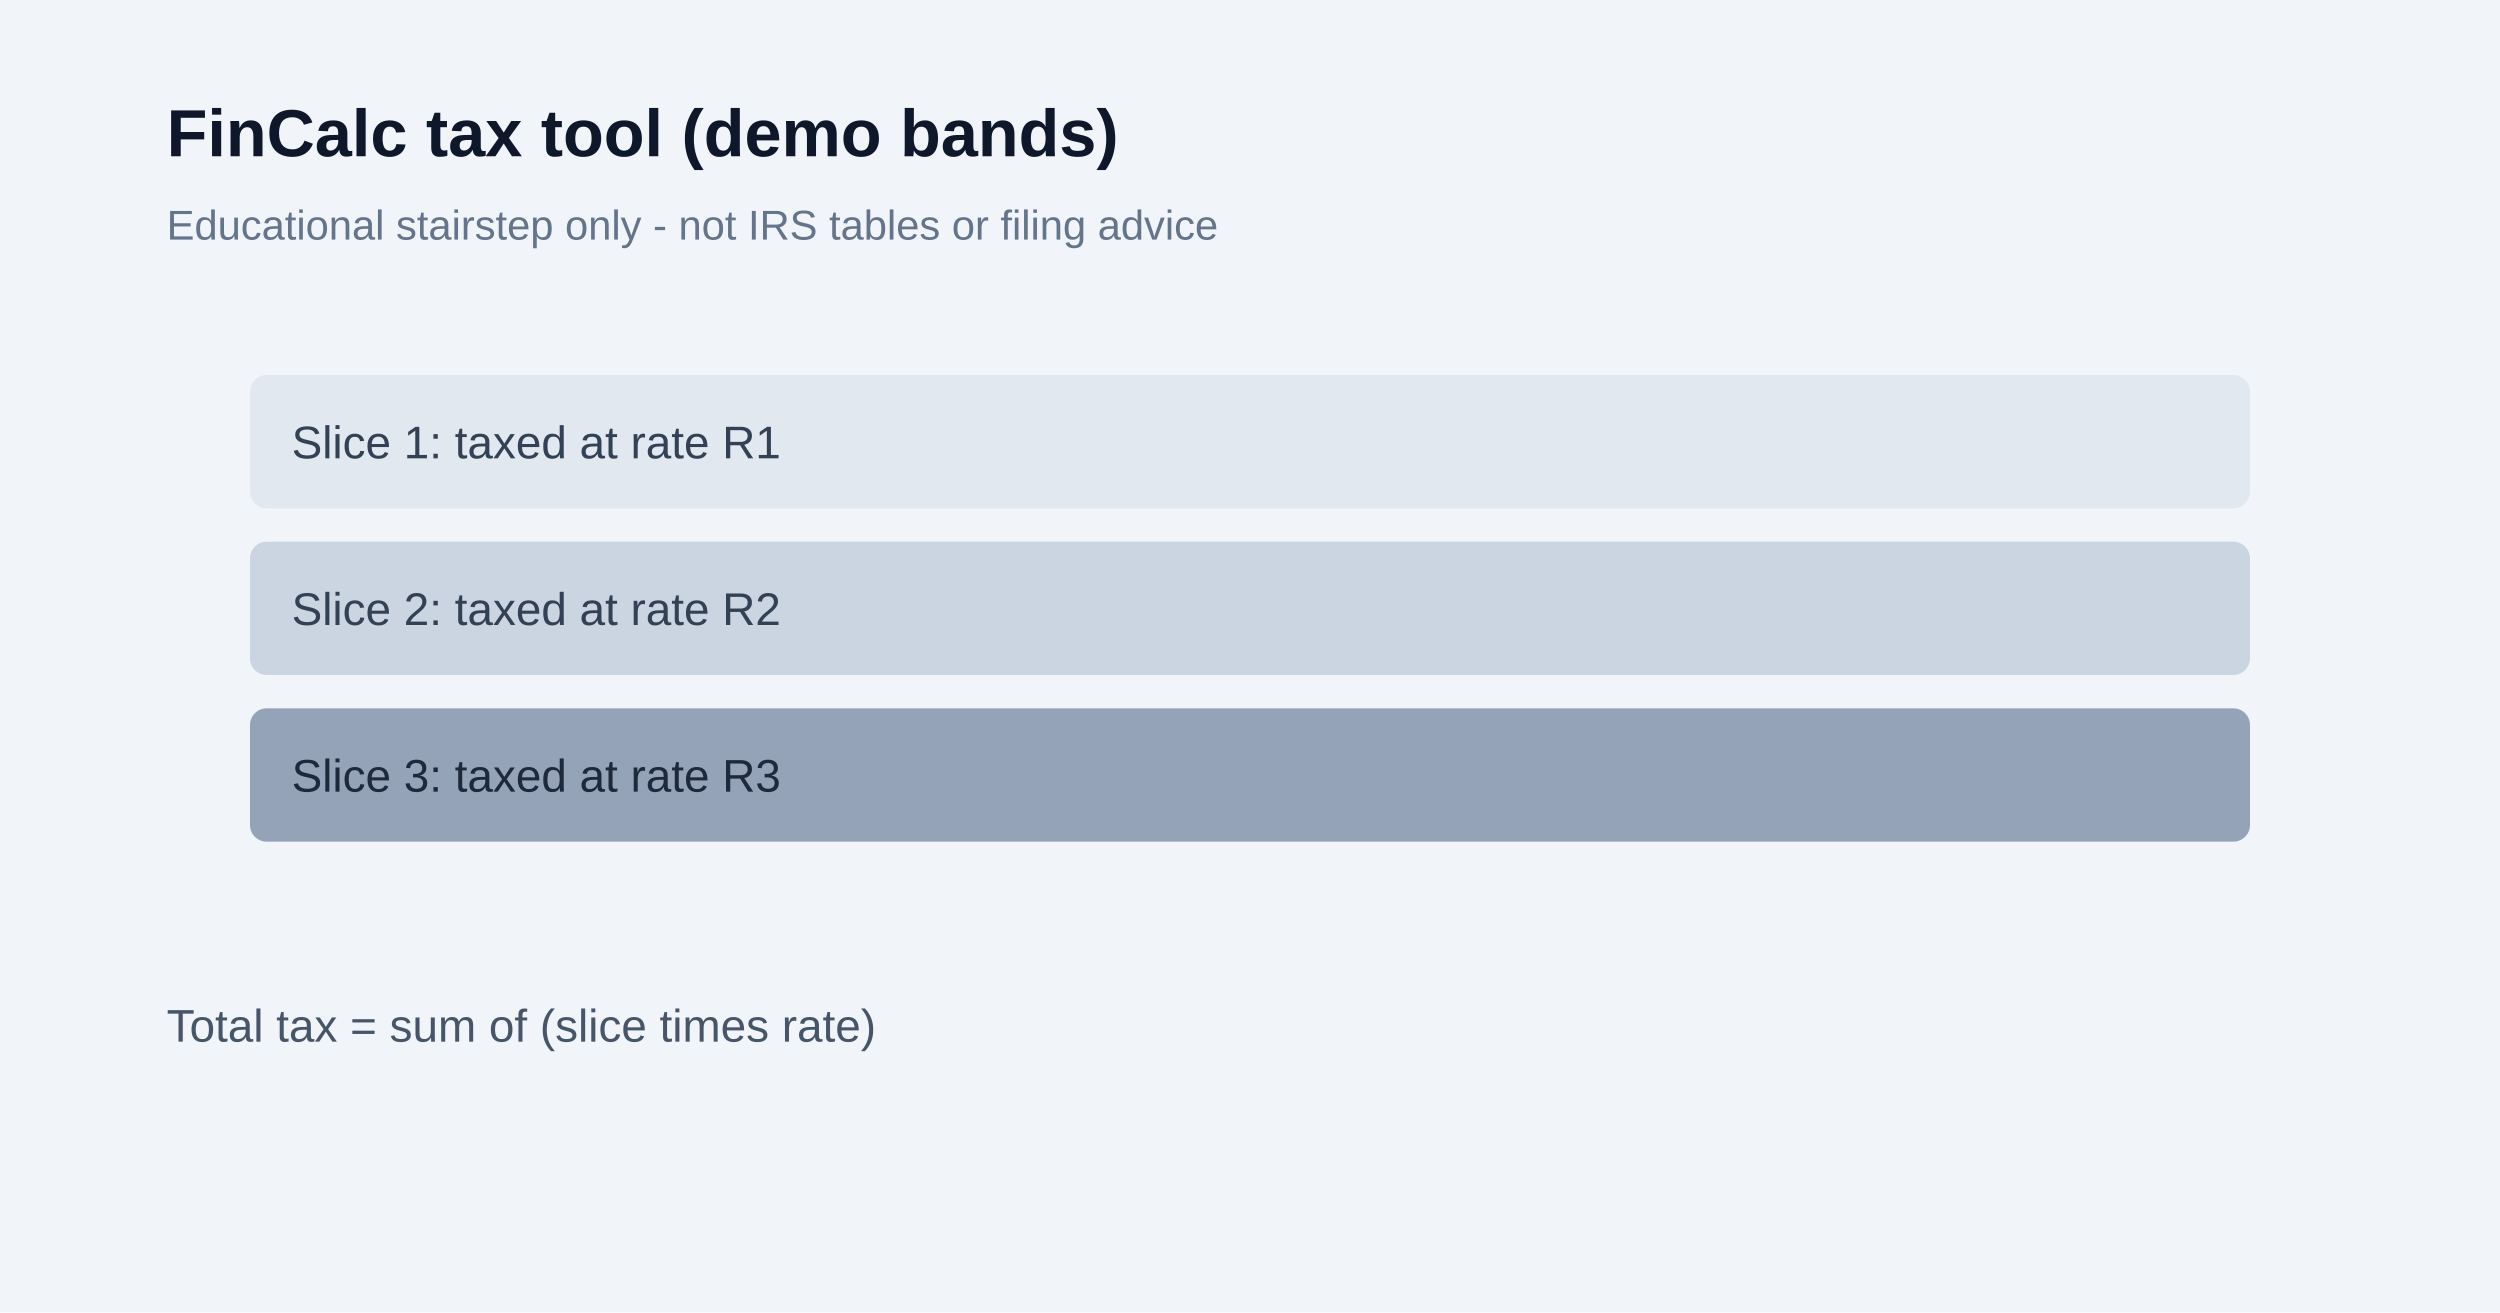
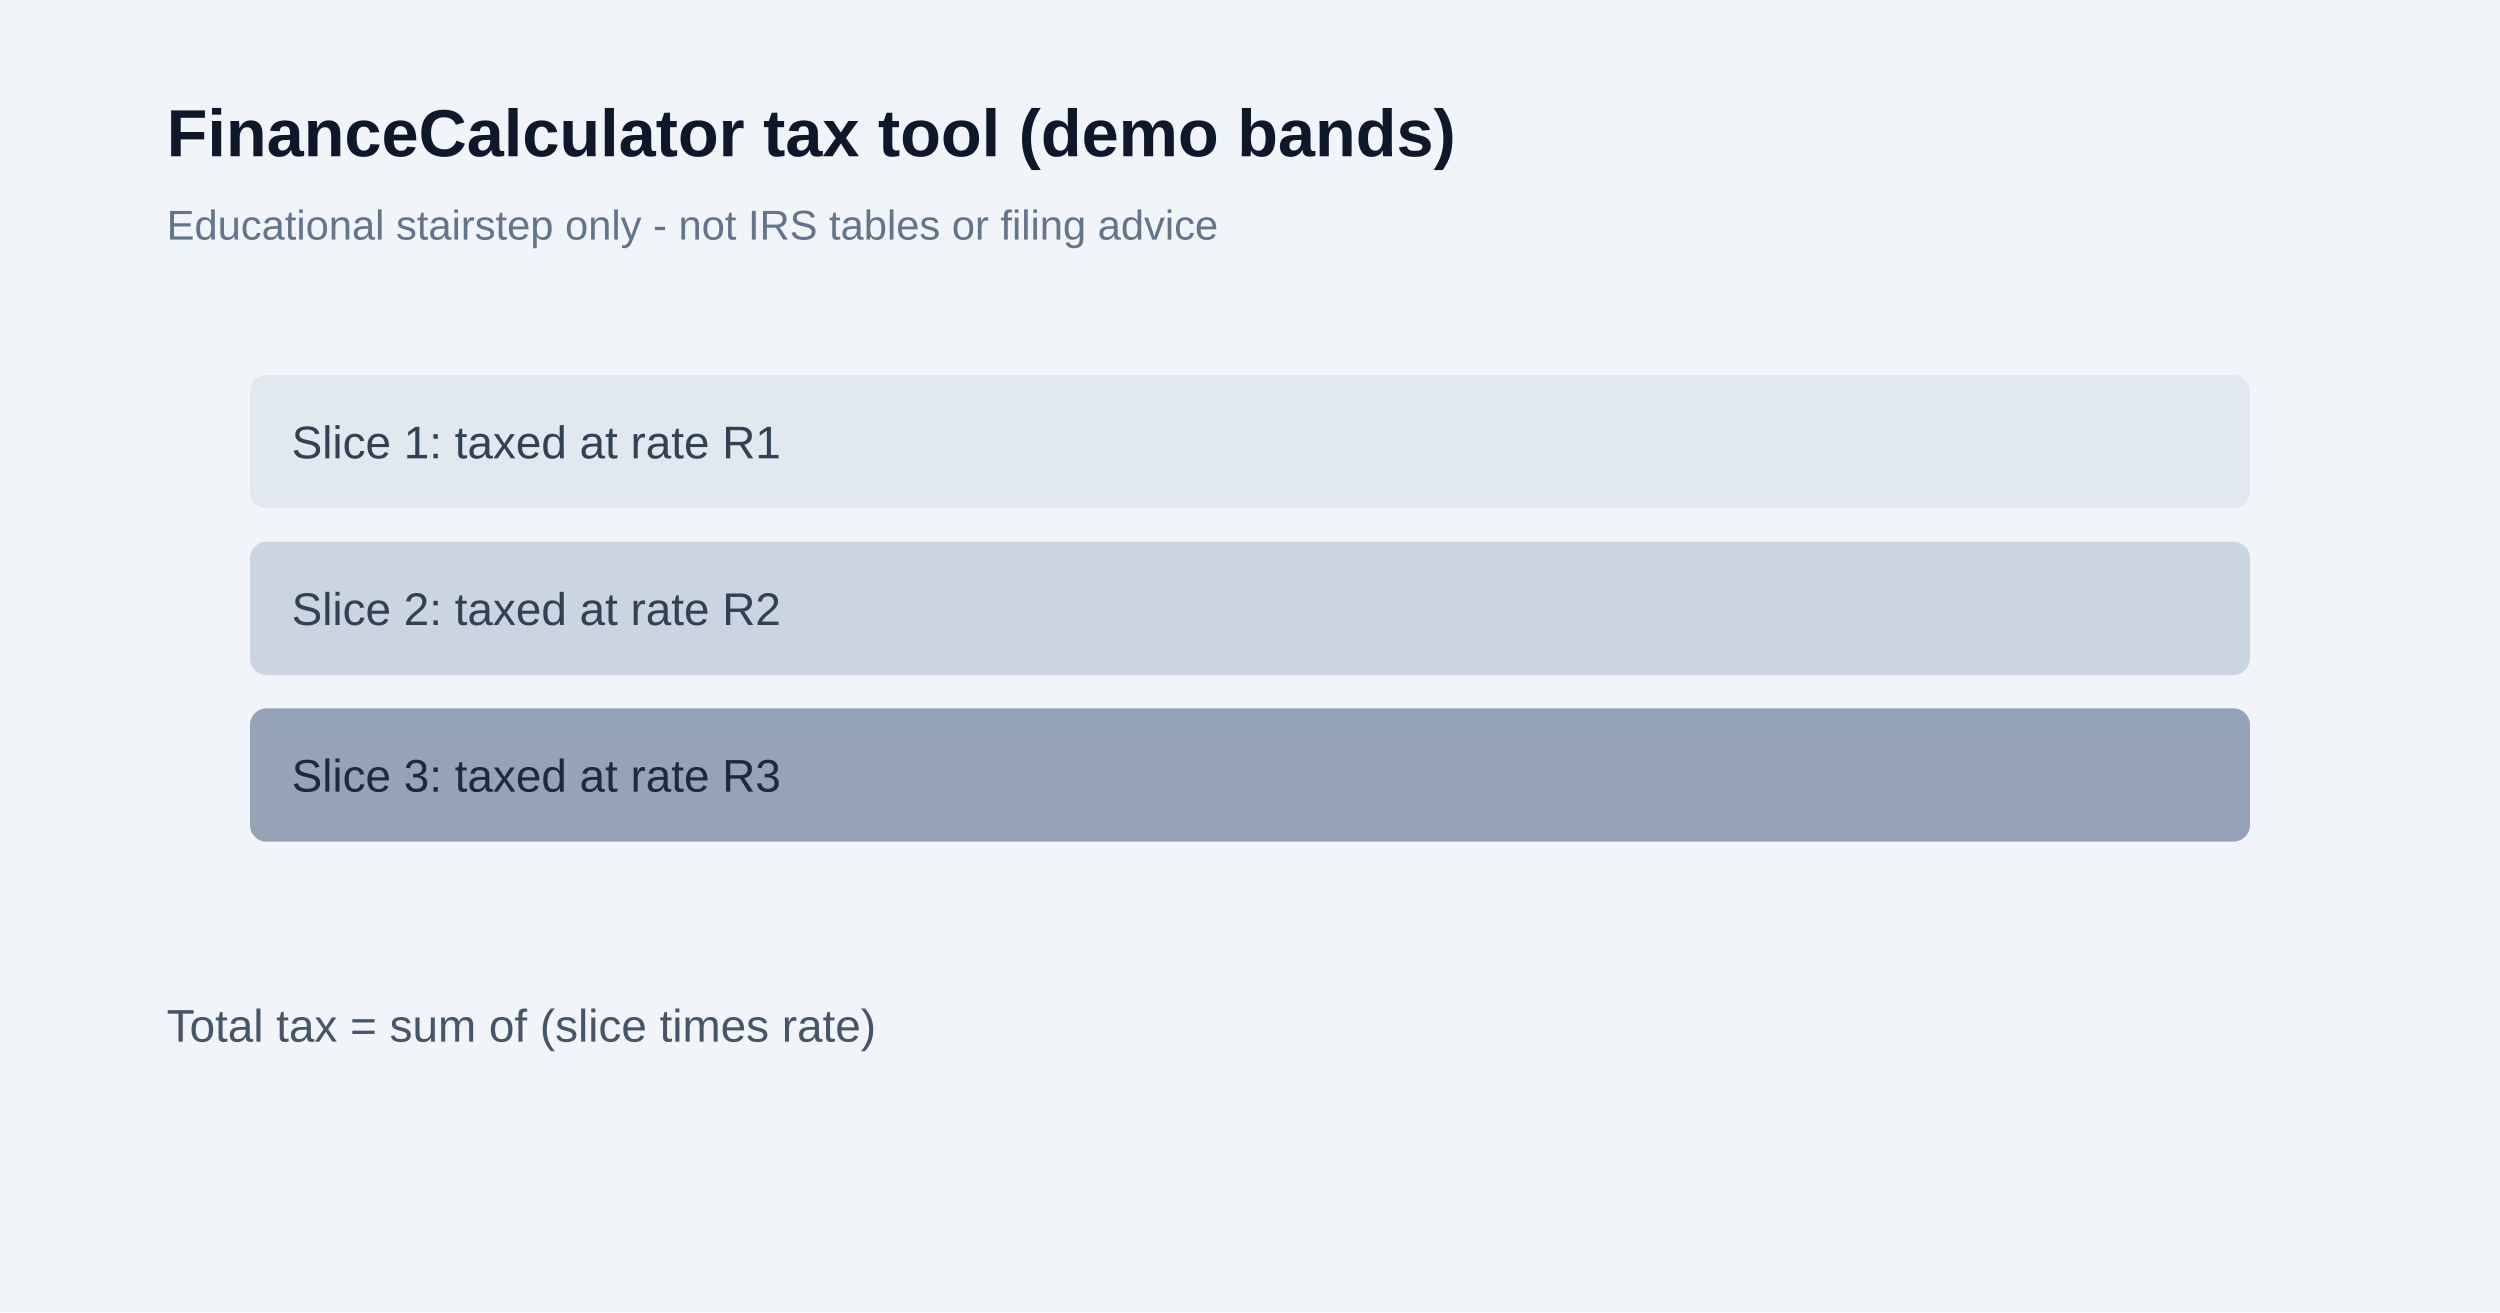
<svg xmlns="http://www.w3.org/2000/svg" width="1200" height="630" viewBox="0 0 1200 630" role="img" aria-label="Simplified tax bands for calculator demo">
  <rect width="1200" height="630" fill="#f1f5f9" />
-   <text x="80" y="75" font-family="Arial,sans-serif" font-size="32" font-weight="700" fill="#0f172a">FinCalc tax tool (demo bands)</text>
+   <text x="80" y="75" font-family="Arial,sans-serif" font-size="32" font-weight="700" fill="#0f172a">FinanceCalculator tax tool (demo bands)</text>
  <text x="80" y="115" font-family="Arial,sans-serif" font-size="20" fill="#64748b">Educational stairstep only - not IRS tables or filing advice</text>
  <rect x="120" y="180" width="960" height="64" rx="8" fill="#e2e8f0" />
  <text x="140" y="220" font-family="Arial,sans-serif" font-size="22" fill="#334155">Slice 1: taxed at rate R1</text>
  <rect x="120" y="260" width="960" height="64" rx="8" fill="#cbd5e1" />
  <text x="140" y="300" font-family="Arial,sans-serif" font-size="22" fill="#334155">Slice 2: taxed at rate R2</text>
  <rect x="120" y="340" width="960" height="64" rx="8" fill="#94a3b8" />
  <text x="140" y="380" font-family="Arial,sans-serif" font-size="22" fill="#1e293b">Slice 3: taxed at rate R3</text>
  <text x="80" y="500" font-family="Arial,sans-serif" font-size="22" fill="#475569">Total tax = sum of (slice times rate)</text>
</svg>
